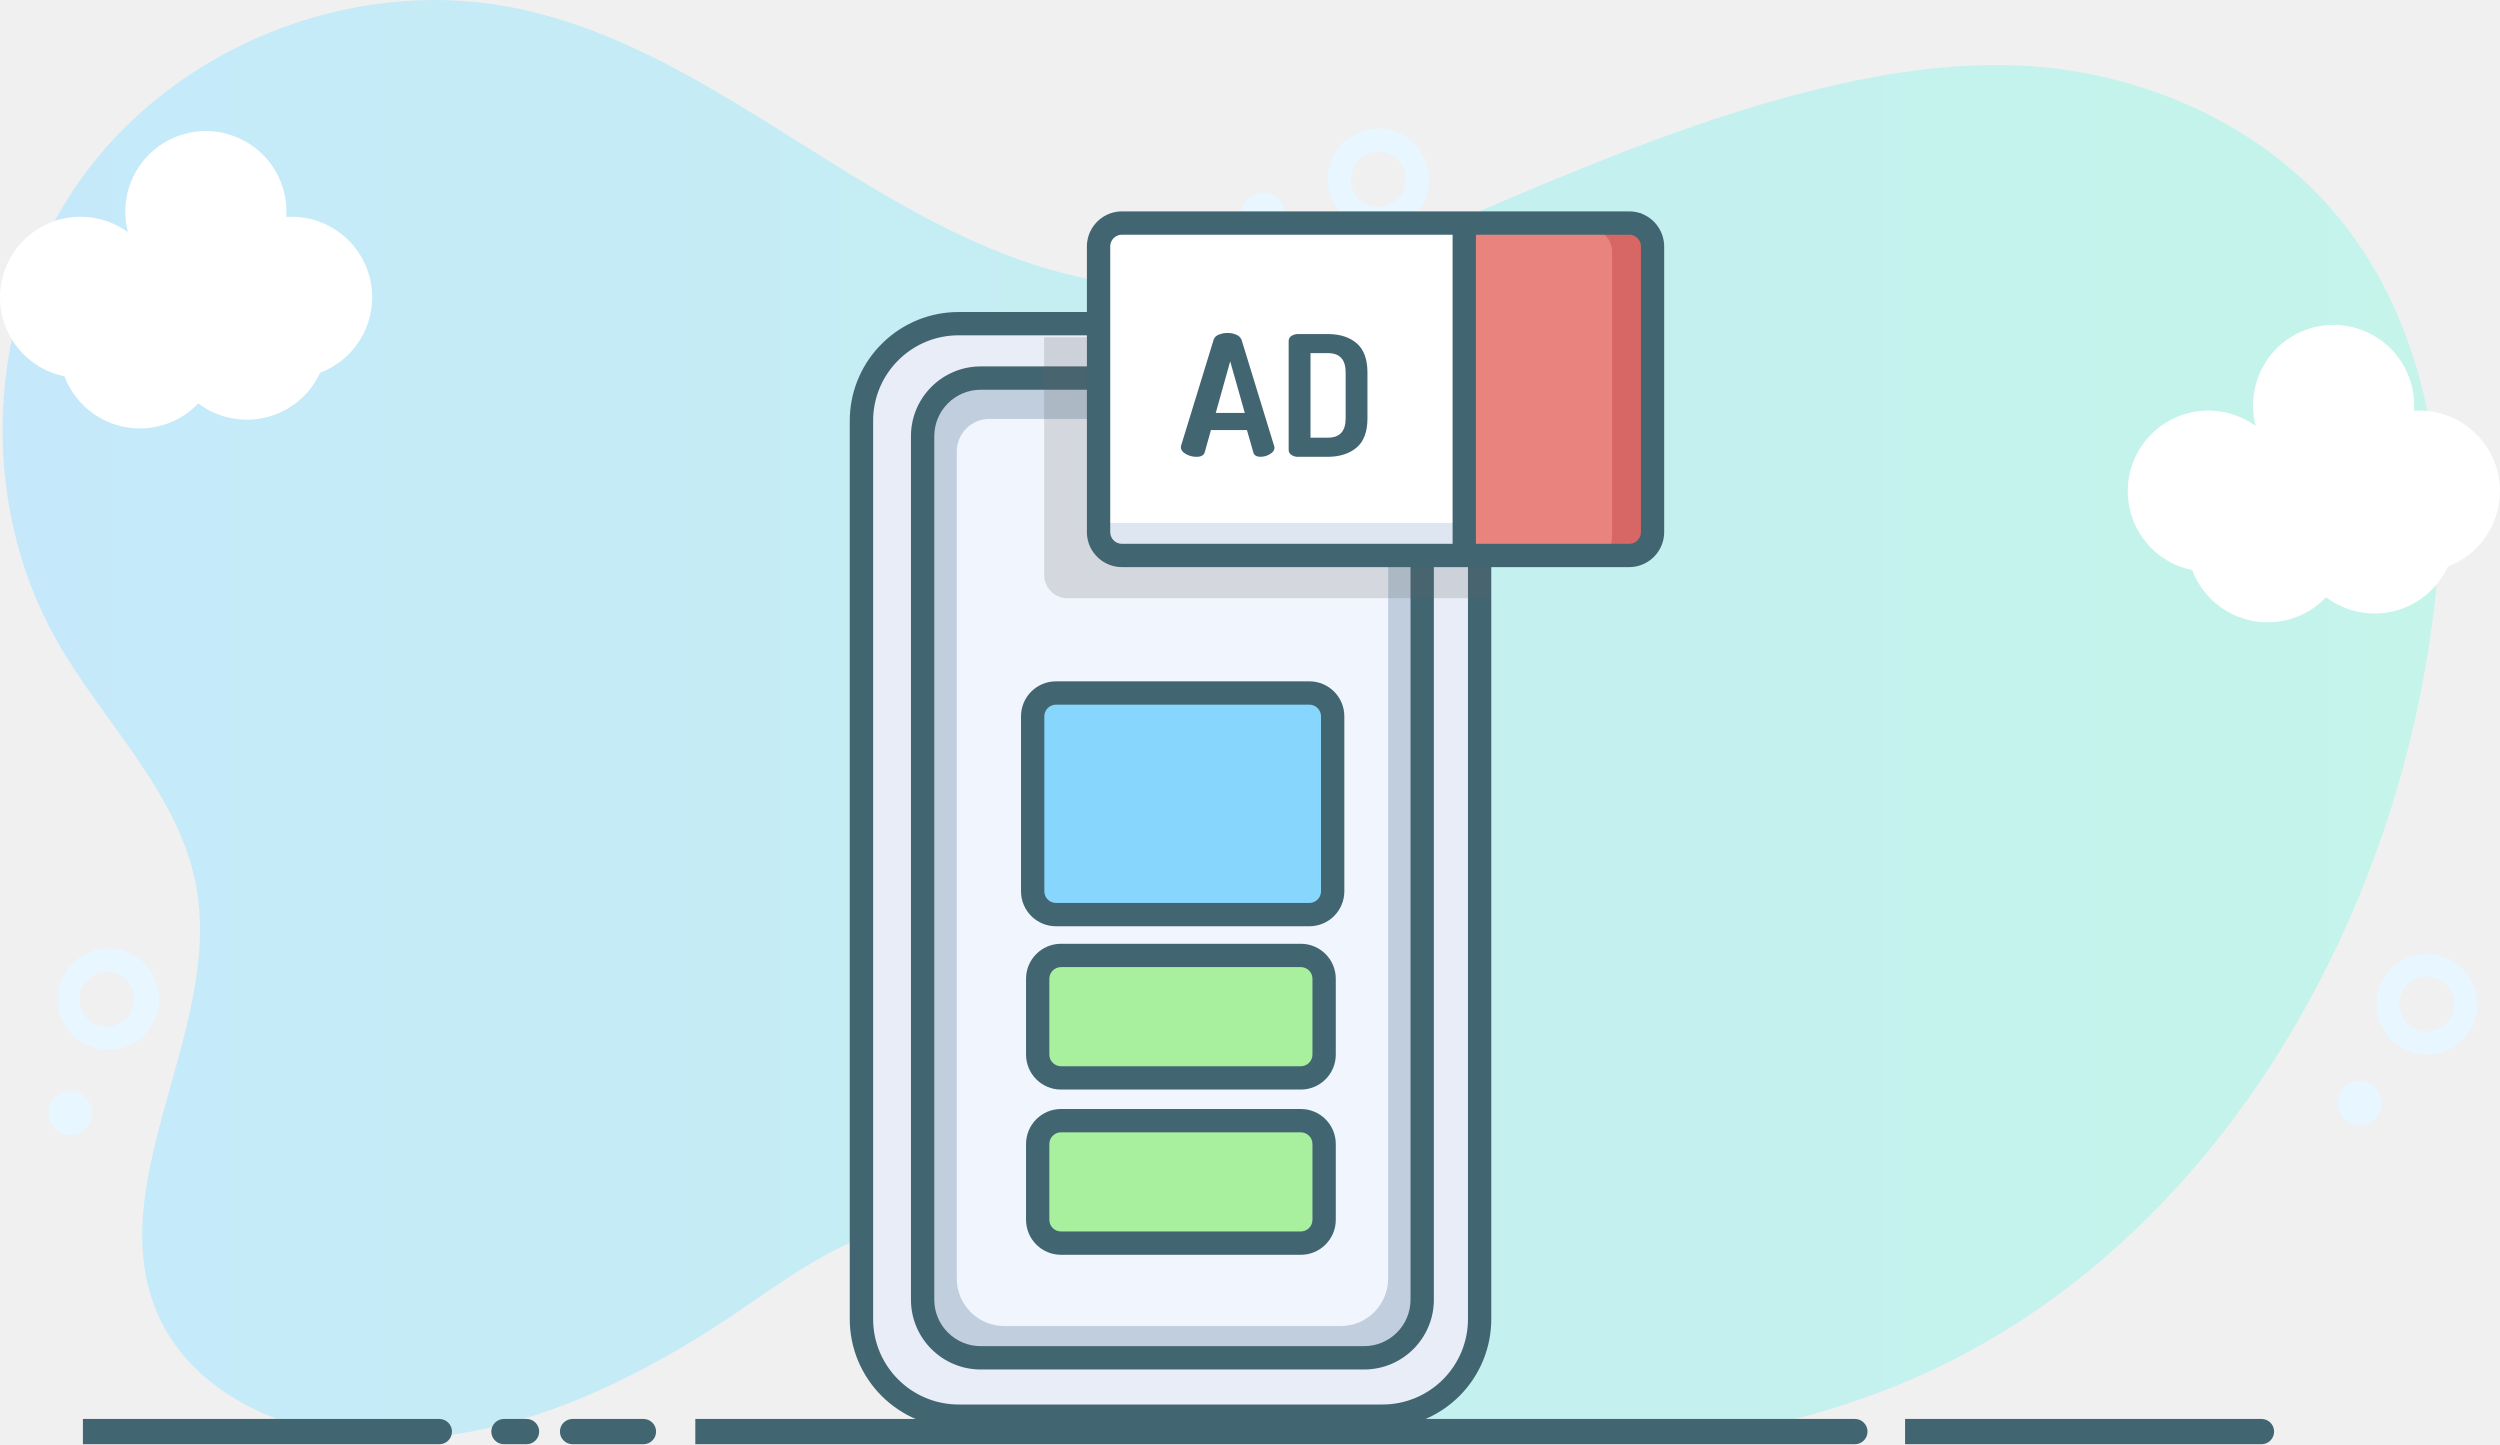
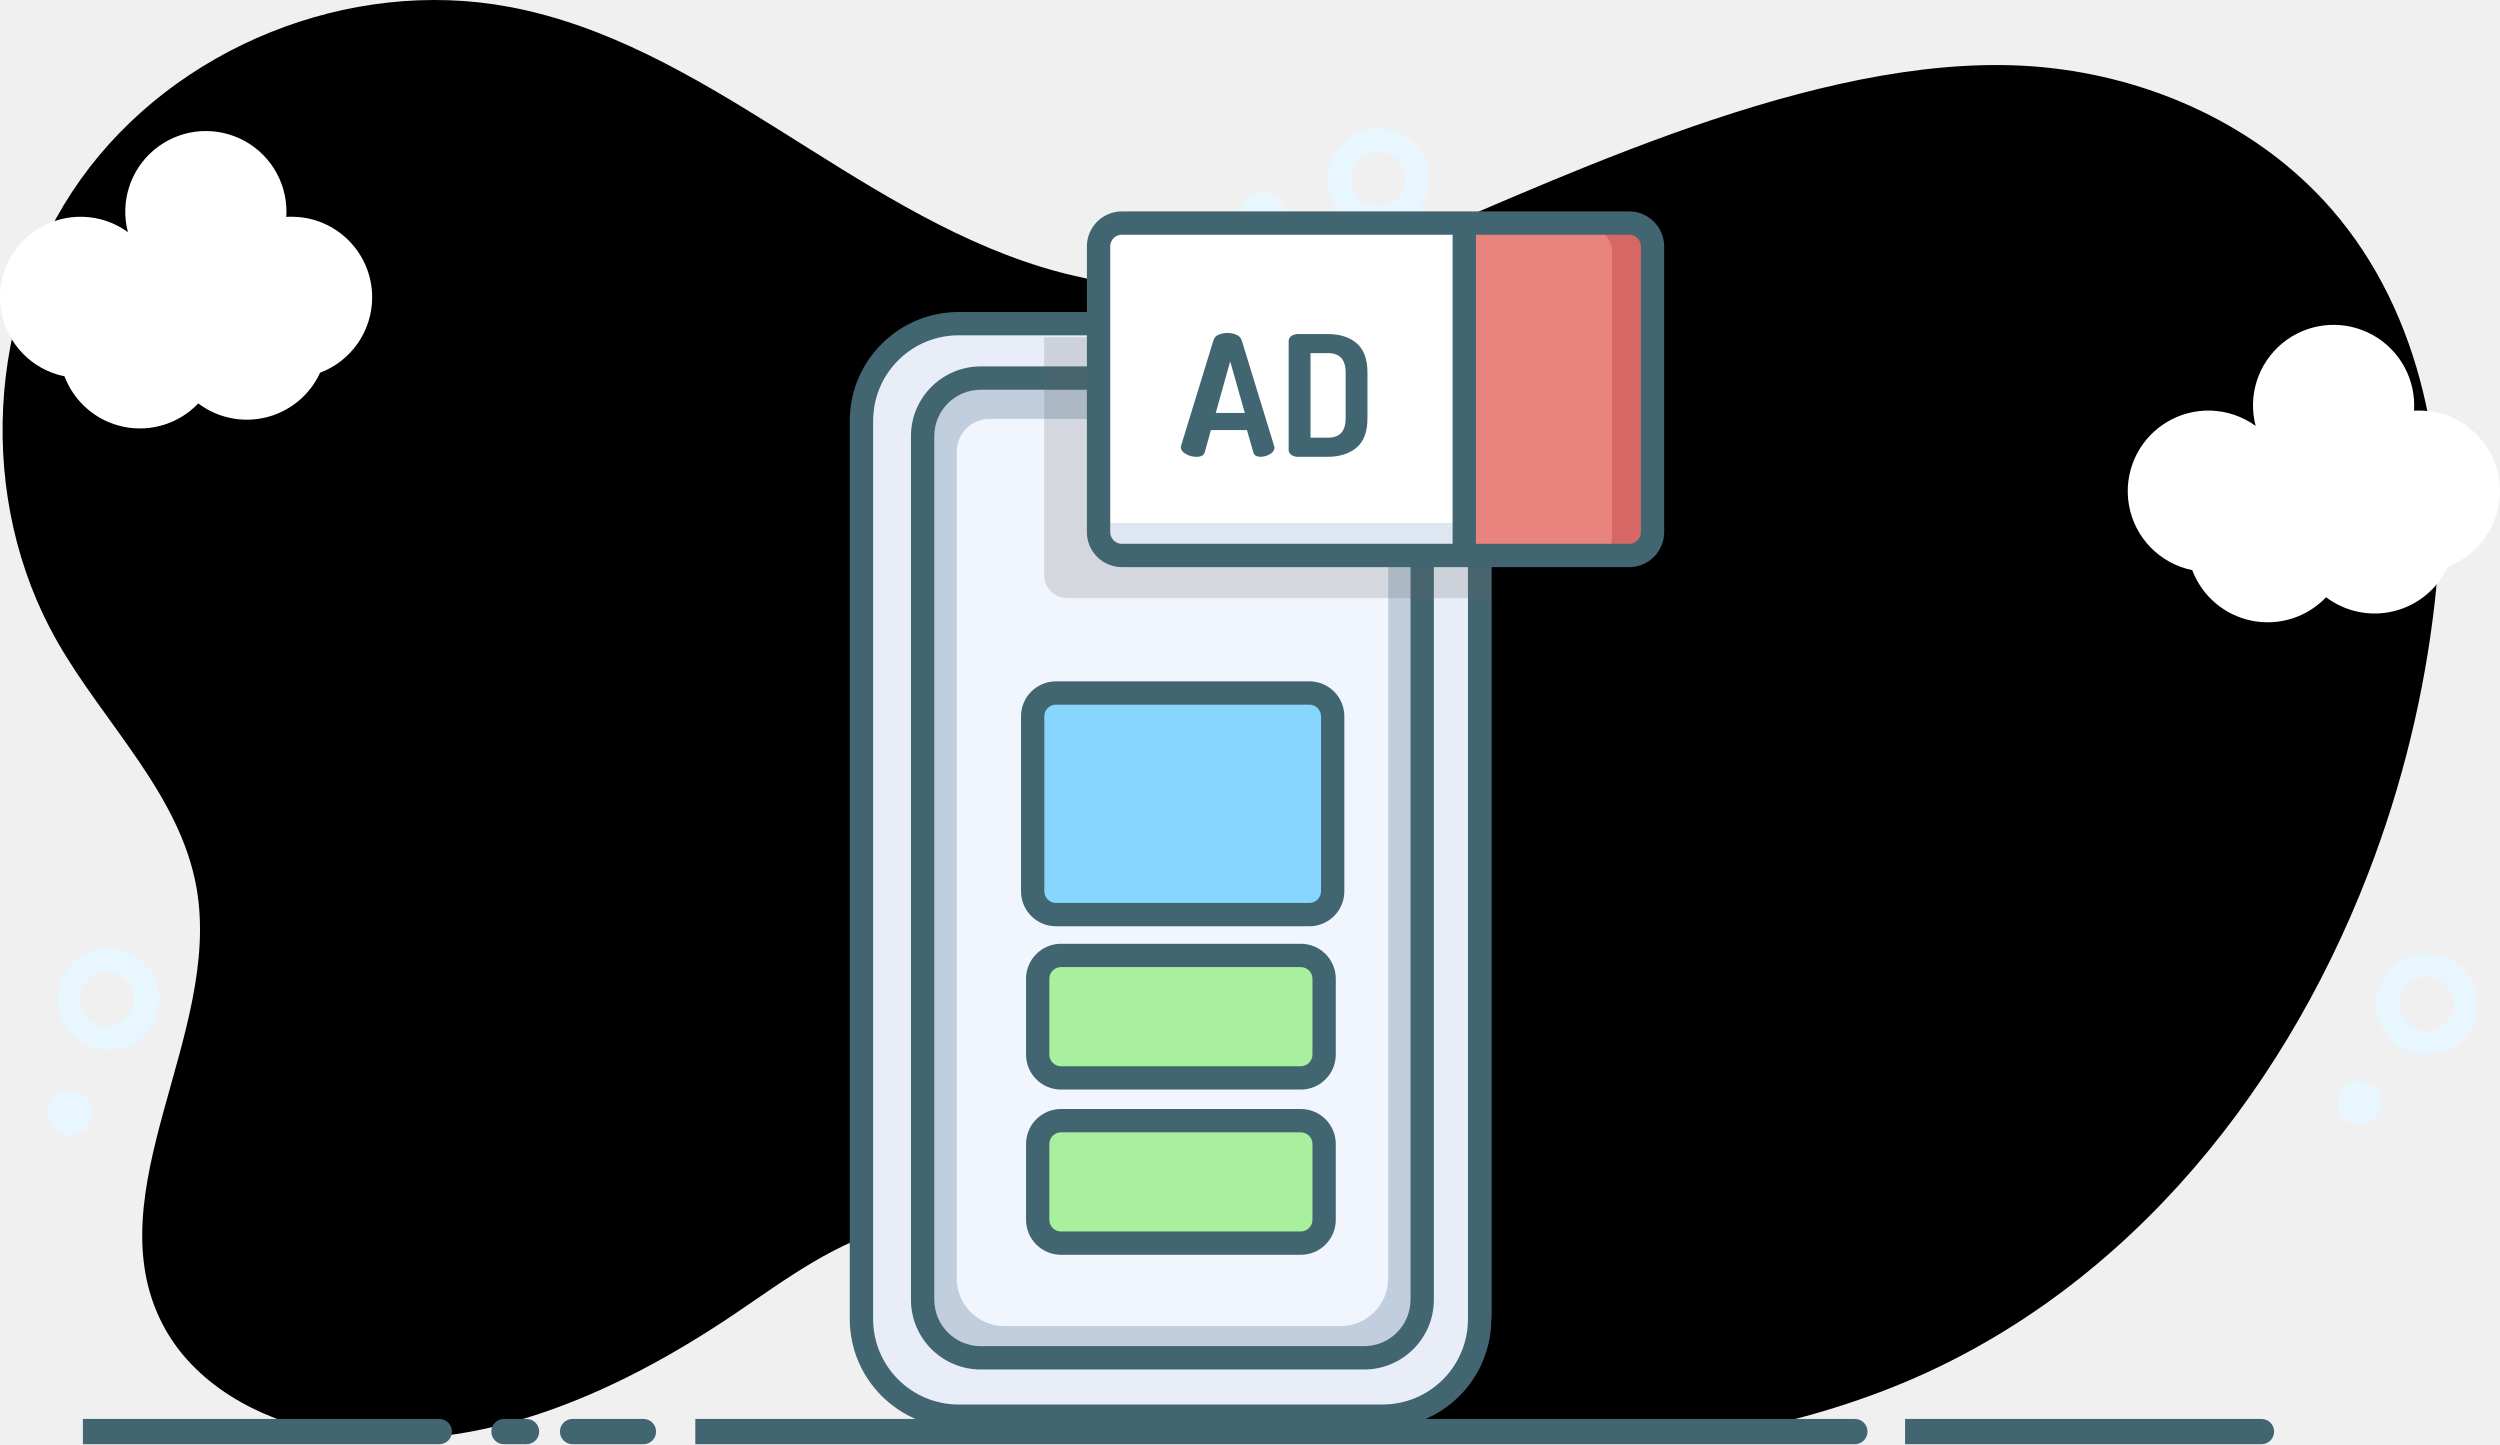
<svg xmlns="http://www.w3.org/2000/svg" viewBox="0 0 1286.04 742.93">
  <defs>
    <style>.cls-1{fill:url(#linear-gradient);}.cls-2{fill:#e7f6ff;}.cls-3{fill:none;}.cls-4{fill:#426572;}.cls-5{fill:#fff;}.cls-6{fill:#e8edf7;}.cls-7{fill:#c1cede;}.cls-8{fill:#f1f6fe;}.cls-9{fill:#87d6fe;}.cls-10{fill:#a8ef9e;}.cls-11{fill:#307fc3;}.cls-12{fill:#4da7df;opacity:0.5;}.cls-13,.cls-14{fill:#606060;}.cls-13{opacity:0.1;}.cls-14{opacity:0.2;}.cls-15{fill:#dee6f1;}.cls-16{fill:#e8837e;}.cls-17{fill:#d66765;}</style>
    <linearGradient id="linear-gradient" x1="1.32" y1="371.19" x2="1254.6" y2="371.19" gradientUnits="userSpaceOnUse">
-       <stop offset="0" stop-color="#c5e9fa" />
-       <stop offset="1" stop-color="#c4f4ea" />
+       <stop offset="0" stopColor="#c5e9fa" />
+       <stop offset="1" stopColor="#c4f4ea" />
    </linearGradient>
  </defs>
  <g id="Layer_2" data-name="Layer 2">
    <g id="Layer_1-2" data-name="Layer 1">
      <path class="cls-1" d="M1218.18,449.46c-45.45,117.68-130.9,220.78-249.59,266.09a431.14,431.14,0,0,1-47.21,14.95C836.7,752.09,744.06,744.58,666,705.24c-33.13-16.71-63.34-38.79-96.59-55.26S498.19,622.73,462,630.86c-31.16,7-57.45,27.06-83.92,44.93-62.4,42.13-137.43,75.47-211.32,61-34-6.65-67.48-25.07-83.27-55.86-34.9-68.07,30.92-149,17.59-224.28-8.53-48.18-47.49-84.26-71.71-126.78C-12.08,257.14-7.18,160.53,41.42,92.38S179.74-11.92,262,3.54C362.31,22.4,438.15,107.29,535.69,137.33c61,18.77,127.23,13.17,185.49-11.55,94.13-39.95,223.45-101.22,329.38-91.24,56.33,5.31,111.58,30.31,148.76,73,47,53.89,61.09,130.4,53.25,201.46A563.35,563.35,0,0,1,1218.18,449.46Z" />
      <path class="cls-2" d="M1248.42,542.54a26.24,26.24,0,0,1-6.2-.75,25.94,25.94,0,1,1,6.2.75Zm-.07-40.18a14.09,14.09,0,0,0-3.29,27.78h0a14.08,14.08,0,1,0,6.64-27.37A14.16,14.16,0,0,0,1248.35,502.35Z" />
      <circle class="cls-2" cx="1213.76" cy="567.4" r="11.33" transform="translate(376.29 1613.25) rotate(-76.37)" />
      <path class="cls-2" d="M55.19,540.07a26.09,26.09,0,1,1,1.14,0Zm0-40.17H54.6a14.09,14.09,0,1,0,.61,0Z" />
      <circle class="cls-2" cx="36.08" cy="572.54" r="11.33" transform="translate(-24.62 2.08) rotate(-2.47)" />
      <path class="cls-2" d="M709.08,118.26A26.07,26.07,0,1,1,724,113.55,26.07,26.07,0,0,1,709.08,118.26ZM709,78.1a14.13,14.13,0,1,0,2.47.22A14.17,14.17,0,0,0,709,78.1Z" />
      <circle class="cls-2" cx="649.4" cy="107.59" r="11.33" transform="matrix(0.82, -0.57, 0.57, 0.82, 55.91, 392.32)" />
      <rect class="cls-3" x="713.36" y="105.14" width="44.48" height="44.48" />
      <rect class="cls-3" x="713.36" y="105.14" width="44.48" height="44.48" />
      <path class="cls-4" d="M839.66,724.13" />
      <path class="cls-5" d="M1286,252.66a41.46,41.46,0,0,0-41.46-41.46c-.92,0-1.83,0-2.73.09.06-.9.09-1.81.09-2.73a41.46,41.46,0,1,0-81.56,10.54,41.46,41.46,0,1,0-32.61,74.19,41.46,41.46,0,0,0,68.84,13.94,41.46,41.46,0,0,0,62.66-15.8A41.47,41.47,0,0,0,1286,252.66Z" />
      <path class="cls-5" d="M191.45,153A41.46,41.46,0,0,0,150,111.5c-.92,0-1.83,0-2.73.09.06-.9.09-1.81.09-2.73A41.46,41.46,0,1,0,65.8,119.4a41.46,41.46,0,1,0-32.61,74.19A41.46,41.46,0,0,0,102,207.53a41.46,41.46,0,0,0,62.66-15.8A41.47,41.47,0,0,0,191.45,153Z" />
      <path class="cls-4" d="M954.18,742.93H357.68v-13h596.5a6.5,6.5,0,1,1,0,13Z" />
      <path class="cls-4" d="M331,742.93H294.53a6.5,6.5,0,1,1,0-13H331a6.5,6.5,0,1,1,0,13Z" />
      <path class="cls-4" d="M270.86,742.93H259.24a6.5,6.5,0,0,1,0-13h11.62a6.5,6.5,0,0,1,0,13Z" />
      <path class="cls-4" d="M1163.34,742.93H980v-13h183.34a6.5,6.5,0,0,1,0,13Z" />
      <path class="cls-4" d="M226,742.93H42.65v-13H226a6.5,6.5,0,0,1,0,13Z" />
      <path class="cls-6" d="M767.1,214.47v462a50,50,0,0,1-37.17,48.32h0a49.94,49.94,0,0,1-12.79,1.65H499.07a50,50,0,0,1-50-50v-462a49.78,49.78,0,0,1,7.38-26.16c.63-1,1.3-2,2-3a50.06,50.06,0,0,1,21.82-17.18h0a49.56,49.56,0,0,1,18.75-3.65H717.12A50,50,0,0,1,767.1,214.47Z" />
      <path class="cls-4" d="M711.13,734.49h-218a56,56,0,0,1-56-56v-462a55.76,55.76,0,0,1,15-38.11c.64-.7,1.36-1.44,2.25-2.28a55.74,55.74,0,0,1,38.76-15.59h218a56,56,0,0,1,56,56v462a55.94,55.94,0,0,1-56,56Zm-218-562a43.74,43.74,0,0,0-30.45,12.26c-.69.66-1.24,1.21-1.73,1.75a43.84,43.84,0,0,0-11.8,30v462a44,44,0,0,0,44,44h218a43.94,43.94,0,0,0,44-44v-462a44,44,0,0,0-44-44Z" />
      <rect class="cls-7" x="474.61" y="196.49" width="257" height="504" rx="29.87" ry="29.87" />
      <path class="cls-8" d="M509,215.49H697.24a16.84,16.84,0,0,1,16.84,16.84V657.69a24.45,24.45,0,0,1-24.45,24.45h-173a24.45,24.45,0,0,1-24.45-24.45V232.33A16.84,16.84,0,0,1,509,215.49Z" />
      <path class="cls-4" d="M701.73,704.49H504.48a35.91,35.91,0,0,1-35.87-35.87V224.36a35.91,35.91,0,0,1,35.87-35.87H701.73a35.91,35.91,0,0,1,35.87,35.87V668.61A35.91,35.91,0,0,1,701.73,704.49Zm-197.25-504a23.9,23.9,0,0,0-23.87,23.87V668.61a23.9,23.9,0,0,0,23.87,23.87H701.73a23.9,23.9,0,0,0,23.87-23.87V224.36a23.9,23.9,0,0,0-23.87-23.87Z" />
      <rect class="cls-9" x="531.49" y="354.49" width="154.33" height="114" rx="12" ry="12" />
      <path class="cls-4" d="M673.55,476.49H543.22a18,18,0,0,1-18-18v-90a18,18,0,0,1,18-18H673.55a18,18,0,0,1,18,18v90A18,18,0,0,1,673.55,476.49Zm-130.33-114a6,6,0,0,0-6,6v90a6,6,0,0,0,6,6H673.55a6,6,0,0,0,6-6v-90a6,6,0,0,0-6-6Z" />
      <rect class="cls-10" x="535.66" y="490.49" width="147.35" height="63" rx="12" ry="12" />
      <path class="cls-4" d="M669.15,560.49H545.81a18,18,0,0,1-18-18v-39a18,18,0,0,1,18-18H669.15a18,18,0,0,1,18,18v39A18,18,0,0,1,669.15,560.49Zm-123.35-63a6,6,0,0,0-6,6v39a6,6,0,0,0,6,6H669.15a6,6,0,0,0,6-6v-39a6,6,0,0,0-6-6Z" />
      <rect class="cls-10" x="535.66" y="575.49" width="147.35" height="63" rx="12" ry="12" />
      <path class="cls-4" d="M669.15,645.49H545.81a18,18,0,0,1-18-18v-39a18,18,0,0,1,18-18H669.15a18,18,0,0,1,18,18v39A18,18,0,0,1,669.15,645.49Zm-123.35-63a6,6,0,0,0-6,6v39a6,6,0,0,0,6,6H669.15a6,6,0,0,0,6-6v-39a6,6,0,0,0-6-6Z" />
      <path class="cls-11" d="M718.94,230.12v11.46c0-5.82-4.72-12.39-10.54-12.39l-78-5.91c-5.82,0-4.63,6.94-4.63,12.76v-5.91a10.54,10.54,0,0,1,10.54-10.54h72A10.54,10.54,0,0,1,718.94,230.12Z" />
      <path class="cls-12" d="M718.57,229v17.84L627,223.54a10.54,10.54,0,0,1,9-5.07h72A10.54,10.54,0,0,1,718.57,229Z" />
      <path class="cls-13" d="M822.24,287.39a11.8,11.8,0,0,1-5,1.1h5Z" />
      <path class="cls-14" d="M537.12,173.49V295.74a12,12,0,0,0,12,12H766.61v-22h55.63V146.49a12,12,0,0,0-12-12H565.12v39Z" />
      <rect class="cls-5" x="565.24" y="112.49" width="285" height="171" rx="12" ry="12" />
      <rect class="cls-15" x="567.24" y="268.99" width="185" height="11" />
      <path class="cls-16" d="M848.12,272.74v-147a12,12,0,0,0-12-12H751.24v171h84.88A12,12,0,0,0,848.12,272.74Z" />
      <path class="cls-17" d="M822.24,287.39a11.8,11.8,0,0,1-5,1.1h17A12,12,0,0,0,843,284.7a12.24,12.24,0,0,0,2.29-3.5,13.48,13.48,0,0,0,.48-1.31,11.94,11.94,0,0,0,.49-3.4v-147a12,12,0,0,0-12-12h-17a12,12,0,0,1,12,12v147a11.88,11.88,0,0,1-2.27,7,11.24,11.24,0,0,1-1,1.25,14.41,14.41,0,0,1-1.07,1A11.76,11.76,0,0,1,822.24,287.39Z" />
      <path class="cls-4" d="M838.12,291.74h-261a18,18,0,0,1-14.66-7.58,17.84,17.84,0,0,1-3.34-10.42v-147a17.54,17.54,0,0,1,.18-2.55,18.07,18.07,0,0,1,17.82-15.45h261a17.72,17.72,0,0,1,5.29.8h.34l1,.49a18.12,18.12,0,0,1,11.33,16.71v147a18,18,0,0,1-10.7,16.44A17.71,17.71,0,0,1,838.12,291.74Zm-261-171a6,6,0,0,0-5.94,5.17,5.55,5.55,0,0,0-.06.83v147a5.91,5.91,0,0,0,1.11,3.45,6,6,0,0,0,4.89,2.55h261a5.82,5.82,0,0,0,2.4-.51,6,6,0,0,0,3.6-5.49v-147a6,6,0,0,0-3-5.19h0l-1-.48a5.75,5.75,0,0,0-2-.33Z" />
      <rect class="cls-4" x="747.24" y="116.49" width="12" height="168" />
      <path class="cls-4" d="M607.46,230a6,6,0,0,1,.17-.92l16.7-54.37a4.23,4.23,0,0,1,2.55-2.53,11.36,11.36,0,0,1,4.63-.9,10.67,10.67,0,0,1,4.67,1,4.5,4.5,0,0,1,2.59,2.81l16.68,54.37a5.26,5.26,0,0,1,.17.86q0,1.9-2.33,3.28a9.23,9.23,0,0,1-4.75,1.38q-3.2,0-3.8-2.25l-3.29-11.5H622.93l-3.22,11.5Q619,235,615.43,235a10.92,10.92,0,0,1-5.39-1.43Q607.46,232.14,607.46,230Zm17.94-17.57h14.95l-7.52-26.54Z" />
      <path class="cls-4" d="M662.91,231.54V175.27a3,3,0,0,1,1.38-2.42,5.75,5.75,0,0,1,3.54-1h15.3q9.25,0,14.78,4.75t5.53,15v23.6q0,10.29-5.53,15T683.14,235h-15.3a5.75,5.75,0,0,1-3.54-1A3,3,0,0,1,662.91,231.54Zm11.24-6.4h9q9.08,0,9.08-9.94V191.6q0-9.94-9.08-9.94h-9Z" />
    </g>
  </g>
</svg>
